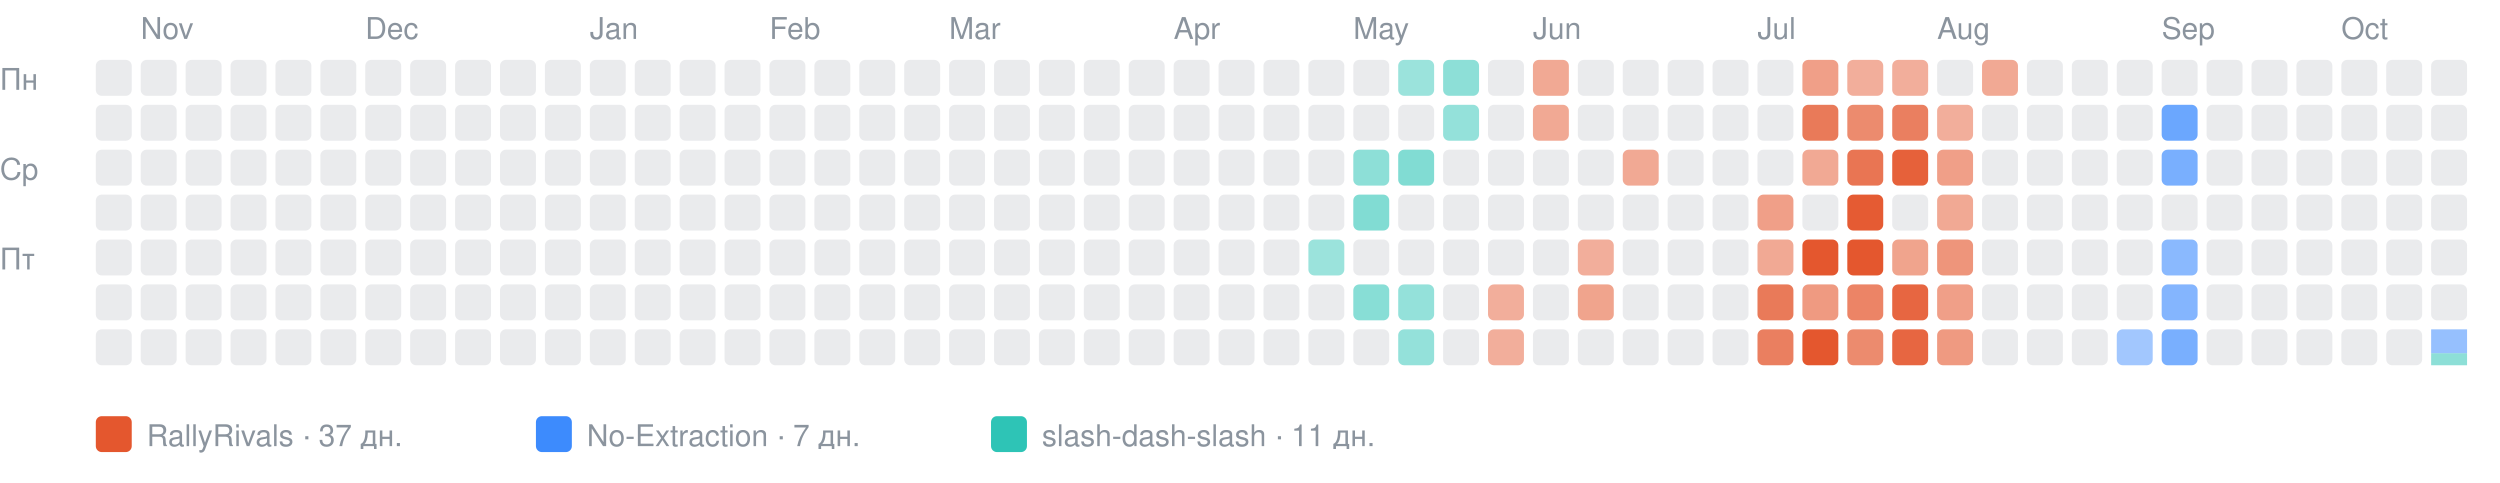
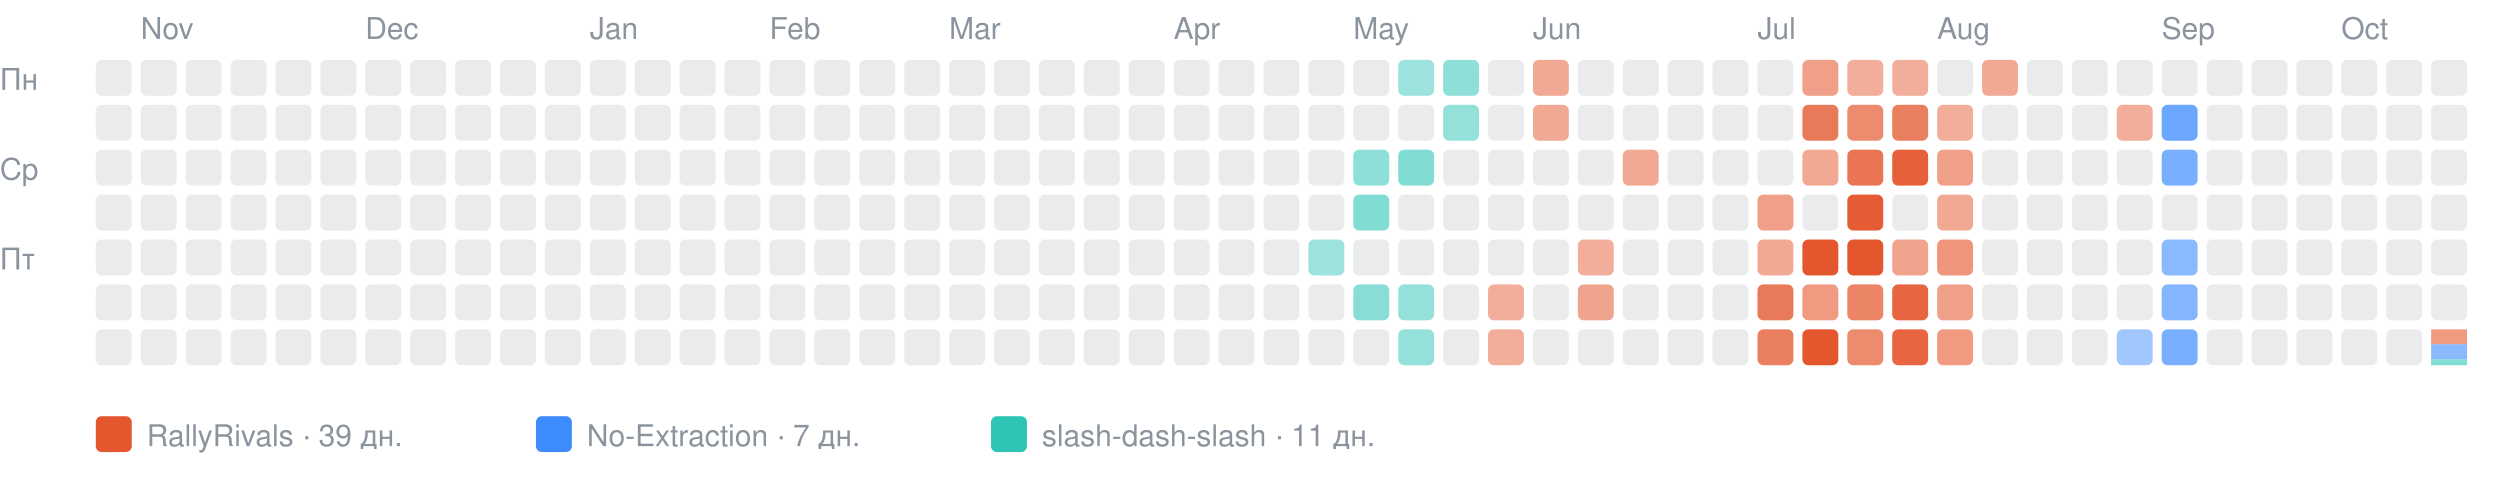
<svg xmlns="http://www.w3.org/2000/svg" width="835" height="161" viewBox="0 0 835 161" font-family="-apple-system,Segoe UI,Helvetica,Arial,sans-serif" font-size="10">
  <style>text{fill:#8b949e}</style>
  <text x="0" y="30">Пн</text>
  <text x="0" y="60">Ср</text>
  <text x="0" y="90">Пт</text>
  <rect x="32" y="20" width="12" height="12" rx="2" fill="#8b949e" fill-opacity="0.18" />
  <rect x="32" y="35" width="12" height="12" rx="2" fill="#8b949e" fill-opacity="0.18" />
  <rect x="32" y="50" width="12" height="12" rx="2" fill="#8b949e" fill-opacity="0.18" />
  <rect x="32" y="65" width="12" height="12" rx="2" fill="#8b949e" fill-opacity="0.18" />
  <rect x="32" y="80" width="12" height="12" rx="2" fill="#8b949e" fill-opacity="0.18" />
  <rect x="32" y="95" width="12" height="12" rx="2" fill="#8b949e" fill-opacity="0.18" />
  <rect x="32" y="110" width="12" height="12" rx="2" fill="#8b949e" fill-opacity="0.18" />
  <rect x="47" y="20" width="12" height="12" rx="2" fill="#8b949e" fill-opacity="0.18" />
  <rect x="47" y="35" width="12" height="12" rx="2" fill="#8b949e" fill-opacity="0.18" />
  <rect x="47" y="50" width="12" height="12" rx="2" fill="#8b949e" fill-opacity="0.18" />
  <rect x="47" y="65" width="12" height="12" rx="2" fill="#8b949e" fill-opacity="0.18" />
  <rect x="47" y="80" width="12" height="12" rx="2" fill="#8b949e" fill-opacity="0.18" />
  <text x="47" y="13">Nov</text>
  <rect x="47" y="95" width="12" height="12" rx="2" fill="#8b949e" fill-opacity="0.18" />
  <rect x="47" y="110" width="12" height="12" rx="2" fill="#8b949e" fill-opacity="0.18" />
  <rect x="62" y="20" width="12" height="12" rx="2" fill="#8b949e" fill-opacity="0.18" />
  <rect x="62" y="35" width="12" height="12" rx="2" fill="#8b949e" fill-opacity="0.18" />
  <rect x="62" y="50" width="12" height="12" rx="2" fill="#8b949e" fill-opacity="0.18" />
  <rect x="62" y="65" width="12" height="12" rx="2" fill="#8b949e" fill-opacity="0.18" />
  <rect x="62" y="80" width="12" height="12" rx="2" fill="#8b949e" fill-opacity="0.18" />
  <rect x="62" y="95" width="12" height="12" rx="2" fill="#8b949e" fill-opacity="0.18" />
  <rect x="62" y="110" width="12" height="12" rx="2" fill="#8b949e" fill-opacity="0.18" />
  <rect x="77" y="20" width="12" height="12" rx="2" fill="#8b949e" fill-opacity="0.18" />
  <rect x="77" y="35" width="12" height="12" rx="2" fill="#8b949e" fill-opacity="0.18" />
  <rect x="77" y="50" width="12" height="12" rx="2" fill="#8b949e" fill-opacity="0.18" />
  <rect x="77" y="65" width="12" height="12" rx="2" fill="#8b949e" fill-opacity="0.18" />
  <rect x="77" y="80" width="12" height="12" rx="2" fill="#8b949e" fill-opacity="0.18" />
  <rect x="77" y="95" width="12" height="12" rx="2" fill="#8b949e" fill-opacity="0.18" />
  <rect x="77" y="110" width="12" height="12" rx="2" fill="#8b949e" fill-opacity="0.18" />
  <rect x="92" y="20" width="12" height="12" rx="2" fill="#8b949e" fill-opacity="0.18" />
  <rect x="92" y="35" width="12" height="12" rx="2" fill="#8b949e" fill-opacity="0.18" />
  <rect x="92" y="50" width="12" height="12" rx="2" fill="#8b949e" fill-opacity="0.18" />
  <rect x="92" y="65" width="12" height="12" rx="2" fill="#8b949e" fill-opacity="0.18" />
  <rect x="92" y="80" width="12" height="12" rx="2" fill="#8b949e" fill-opacity="0.18" />
  <rect x="92" y="95" width="12" height="12" rx="2" fill="#8b949e" fill-opacity="0.18" />
  <rect x="92" y="110" width="12" height="12" rx="2" fill="#8b949e" fill-opacity="0.18" />
  <rect x="107" y="20" width="12" height="12" rx="2" fill="#8b949e" fill-opacity="0.18" />
  <rect x="107" y="35" width="12" height="12" rx="2" fill="#8b949e" fill-opacity="0.18" />
  <rect x="107" y="50" width="12" height="12" rx="2" fill="#8b949e" fill-opacity="0.18" />
  <rect x="107" y="65" width="12" height="12" rx="2" fill="#8b949e" fill-opacity="0.18" />
  <rect x="107" y="80" width="12" height="12" rx="2" fill="#8b949e" fill-opacity="0.18" />
  <rect x="107" y="95" width="12" height="12" rx="2" fill="#8b949e" fill-opacity="0.18" />
  <rect x="107" y="110" width="12" height="12" rx="2" fill="#8b949e" fill-opacity="0.18" />
  <text x="122" y="13">Dec</text>
  <rect x="122" y="20" width="12" height="12" rx="2" fill="#8b949e" fill-opacity="0.18" />
  <rect x="122" y="35" width="12" height="12" rx="2" fill="#8b949e" fill-opacity="0.18" />
  <rect x="122" y="50" width="12" height="12" rx="2" fill="#8b949e" fill-opacity="0.18" />
  <rect x="122" y="65" width="12" height="12" rx="2" fill="#8b949e" fill-opacity="0.18" />
  <rect x="122" y="80" width="12" height="12" rx="2" fill="#8b949e" fill-opacity="0.18" />
  <rect x="122" y="95" width="12" height="12" rx="2" fill="#8b949e" fill-opacity="0.18" />
  <rect x="122" y="110" width="12" height="12" rx="2" fill="#8b949e" fill-opacity="0.18" />
  <rect x="137" y="20" width="12" height="12" rx="2" fill="#8b949e" fill-opacity="0.18" />
  <rect x="137" y="35" width="12" height="12" rx="2" fill="#8b949e" fill-opacity="0.18" />
  <rect x="137" y="50" width="12" height="12" rx="2" fill="#8b949e" fill-opacity="0.18" />
  <rect x="137" y="65" width="12" height="12" rx="2" fill="#8b949e" fill-opacity="0.18" />
  <rect x="137" y="80" width="12" height="12" rx="2" fill="#8b949e" fill-opacity="0.18" />
  <rect x="137" y="95" width="12" height="12" rx="2" fill="#8b949e" fill-opacity="0.18" />
  <rect x="137" y="110" width="12" height="12" rx="2" fill="#8b949e" fill-opacity="0.18" />
  <rect x="152" y="20" width="12" height="12" rx="2" fill="#8b949e" fill-opacity="0.18" />
  <rect x="152" y="35" width="12" height="12" rx="2" fill="#8b949e" fill-opacity="0.18" />
  <rect x="152" y="50" width="12" height="12" rx="2" fill="#8b949e" fill-opacity="0.18" />
  <rect x="152" y="65" width="12" height="12" rx="2" fill="#8b949e" fill-opacity="0.18" />
  <rect x="152" y="80" width="12" height="12" rx="2" fill="#8b949e" fill-opacity="0.18" />
  <rect x="152" y="95" width="12" height="12" rx="2" fill="#8b949e" fill-opacity="0.18" />
  <rect x="152" y="110" width="12" height="12" rx="2" fill="#8b949e" fill-opacity="0.18" />
  <rect x="167" y="20" width="12" height="12" rx="2" fill="#8b949e" fill-opacity="0.18" />
  <rect x="167" y="35" width="12" height="12" rx="2" fill="#8b949e" fill-opacity="0.18" />
  <rect x="167" y="50" width="12" height="12" rx="2" fill="#8b949e" fill-opacity="0.18" />
  <rect x="167" y="65" width="12" height="12" rx="2" fill="#8b949e" fill-opacity="0.18" />
  <rect x="167" y="80" width="12" height="12" rx="2" fill="#8b949e" fill-opacity="0.18" />
  <rect x="167" y="95" width="12" height="12" rx="2" fill="#8b949e" fill-opacity="0.18" />
  <rect x="167" y="110" width="12" height="12" rx="2" fill="#8b949e" fill-opacity="0.18" />
  <rect x="182" y="20" width="12" height="12" rx="2" fill="#8b949e" fill-opacity="0.18" />
  <rect x="182" y="35" width="12" height="12" rx="2" fill="#8b949e" fill-opacity="0.18" />
  <rect x="182" y="50" width="12" height="12" rx="2" fill="#8b949e" fill-opacity="0.18" />
  <rect x="182" y="65" width="12" height="12" rx="2" fill="#8b949e" fill-opacity="0.18" />
  <rect x="182" y="80" width="12" height="12" rx="2" fill="#8b949e" fill-opacity="0.18" />
  <rect x="182" y="95" width="12" height="12" rx="2" fill="#8b949e" fill-opacity="0.18" />
  <rect x="182" y="110" width="12" height="12" rx="2" fill="#8b949e" fill-opacity="0.18" />
  <text x="197" y="13">Jan</text>
  <rect x="197" y="20" width="12" height="12" rx="2" fill="#8b949e" fill-opacity="0.18" />
  <rect x="197" y="35" width="12" height="12" rx="2" fill="#8b949e" fill-opacity="0.18" />
  <rect x="197" y="50" width="12" height="12" rx="2" fill="#8b949e" fill-opacity="0.18" />
  <rect x="197" y="65" width="12" height="12" rx="2" fill="#8b949e" fill-opacity="0.18" />
  <rect x="197" y="80" width="12" height="12" rx="2" fill="#8b949e" fill-opacity="0.18" />
  <rect x="197" y="95" width="12" height="12" rx="2" fill="#8b949e" fill-opacity="0.18" />
  <rect x="197" y="110" width="12" height="12" rx="2" fill="#8b949e" fill-opacity="0.18" />
  <rect x="212" y="20" width="12" height="12" rx="2" fill="#8b949e" fill-opacity="0.18" />
  <rect x="212" y="35" width="12" height="12" rx="2" fill="#8b949e" fill-opacity="0.18" />
  <rect x="212" y="50" width="12" height="12" rx="2" fill="#8b949e" fill-opacity="0.18" />
  <rect x="212" y="65" width="12" height="12" rx="2" fill="#8b949e" fill-opacity="0.18" />
  <rect x="212" y="80" width="12" height="12" rx="2" fill="#8b949e" fill-opacity="0.18" />
  <rect x="212" y="95" width="12" height="12" rx="2" fill="#8b949e" fill-opacity="0.18" />
  <rect x="212" y="110" width="12" height="12" rx="2" fill="#8b949e" fill-opacity="0.18" />
  <rect x="227" y="20" width="12" height="12" rx="2" fill="#8b949e" fill-opacity="0.18" />
  <rect x="227" y="35" width="12" height="12" rx="2" fill="#8b949e" fill-opacity="0.18" />
  <rect x="227" y="50" width="12" height="12" rx="2" fill="#8b949e" fill-opacity="0.18" />
  <rect x="227" y="65" width="12" height="12" rx="2" fill="#8b949e" fill-opacity="0.18" />
  <rect x="227" y="80" width="12" height="12" rx="2" fill="#8b949e" fill-opacity="0.18" />
  <rect x="227" y="95" width="12" height="12" rx="2" fill="#8b949e" fill-opacity="0.18" />
  <rect x="227" y="110" width="12" height="12" rx="2" fill="#8b949e" fill-opacity="0.18" />
  <rect x="242" y="20" width="12" height="12" rx="2" fill="#8b949e" fill-opacity="0.18" />
  <rect x="242" y="35" width="12" height="12" rx="2" fill="#8b949e" fill-opacity="0.18" />
  <rect x="242" y="50" width="12" height="12" rx="2" fill="#8b949e" fill-opacity="0.18" />
  <rect x="242" y="65" width="12" height="12" rx="2" fill="#8b949e" fill-opacity="0.18" />
  <rect x="242" y="80" width="12" height="12" rx="2" fill="#8b949e" fill-opacity="0.18" />
  <rect x="242" y="95" width="12" height="12" rx="2" fill="#8b949e" fill-opacity="0.18" />
  <rect x="242" y="110" width="12" height="12" rx="2" fill="#8b949e" fill-opacity="0.18" />
  <text x="257" y="13">Feb</text>
  <rect x="257" y="20" width="12" height="12" rx="2" fill="#8b949e" fill-opacity="0.18" />
  <rect x="257" y="35" width="12" height="12" rx="2" fill="#8b949e" fill-opacity="0.18" />
  <rect x="257" y="50" width="12" height="12" rx="2" fill="#8b949e" fill-opacity="0.18" />
  <rect x="257" y="65" width="12" height="12" rx="2" fill="#8b949e" fill-opacity="0.18" />
  <rect x="257" y="80" width="12" height="12" rx="2" fill="#8b949e" fill-opacity="0.18" />
  <rect x="257" y="95" width="12" height="12" rx="2" fill="#8b949e" fill-opacity="0.18" />
  <rect x="257" y="110" width="12" height="12" rx="2" fill="#8b949e" fill-opacity="0.18" />
  <rect x="272" y="20" width="12" height="12" rx="2" fill="#8b949e" fill-opacity="0.18" />
  <rect x="272" y="35" width="12" height="12" rx="2" fill="#8b949e" fill-opacity="0.18" />
  <rect x="272" y="50" width="12" height="12" rx="2" fill="#8b949e" fill-opacity="0.18" />
  <rect x="272" y="65" width="12" height="12" rx="2" fill="#8b949e" fill-opacity="0.18" />
  <rect x="272" y="80" width="12" height="12" rx="2" fill="#8b949e" fill-opacity="0.18" />
  <rect x="272" y="95" width="12" height="12" rx="2" fill="#8b949e" fill-opacity="0.18" />
  <rect x="272" y="110" width="12" height="12" rx="2" fill="#8b949e" fill-opacity="0.18" />
  <rect x="287" y="20" width="12" height="12" rx="2" fill="#8b949e" fill-opacity="0.18" />
  <rect x="287" y="35" width="12" height="12" rx="2" fill="#8b949e" fill-opacity="0.18" />
  <rect x="287" y="50" width="12" height="12" rx="2" fill="#8b949e" fill-opacity="0.18" />
  <rect x="287" y="65" width="12" height="12" rx="2" fill="#8b949e" fill-opacity="0.18" />
  <rect x="287" y="80" width="12" height="12" rx="2" fill="#8b949e" fill-opacity="0.18" />
  <rect x="287" y="95" width="12" height="12" rx="2" fill="#8b949e" fill-opacity="0.18" />
  <rect x="287" y="110" width="12" height="12" rx="2" fill="#8b949e" fill-opacity="0.18" />
  <rect x="302" y="20" width="12" height="12" rx="2" fill="#8b949e" fill-opacity="0.18" />
  <rect x="302" y="35" width="12" height="12" rx="2" fill="#8b949e" fill-opacity="0.18" />
  <rect x="302" y="50" width="12" height="12" rx="2" fill="#8b949e" fill-opacity="0.18" />
  <rect x="302" y="65" width="12" height="12" rx="2" fill="#8b949e" fill-opacity="0.18" />
  <rect x="302" y="80" width="12" height="12" rx="2" fill="#8b949e" fill-opacity="0.18" />
  <rect x="302" y="95" width="12" height="12" rx="2" fill="#8b949e" fill-opacity="0.18" />
  <rect x="302" y="110" width="12" height="12" rx="2" fill="#8b949e" fill-opacity="0.18" />
  <text x="317" y="13">Mar</text>
  <rect x="317" y="20" width="12" height="12" rx="2" fill="#8b949e" fill-opacity="0.18" />
  <rect x="317" y="35" width="12" height="12" rx="2" fill="#8b949e" fill-opacity="0.18" />
  <rect x="317" y="50" width="12" height="12" rx="2" fill="#8b949e" fill-opacity="0.18" />
  <rect x="317" y="65" width="12" height="12" rx="2" fill="#8b949e" fill-opacity="0.18" />
  <rect x="317" y="80" width="12" height="12" rx="2" fill="#8b949e" fill-opacity="0.18" />
  <rect x="317" y="95" width="12" height="12" rx="2" fill="#8b949e" fill-opacity="0.18" />
  <rect x="317" y="110" width="12" height="12" rx="2" fill="#8b949e" fill-opacity="0.18" />
  <rect x="332" y="20" width="12" height="12" rx="2" fill="#8b949e" fill-opacity="0.18" />
  <rect x="332" y="35" width="12" height="12" rx="2" fill="#8b949e" fill-opacity="0.18" />
  <rect x="332" y="50" width="12" height="12" rx="2" fill="#8b949e" fill-opacity="0.18" />
  <rect x="332" y="65" width="12" height="12" rx="2" fill="#8b949e" fill-opacity="0.18" />
  <rect x="332" y="80" width="12" height="12" rx="2" fill="#8b949e" fill-opacity="0.18" />
  <rect x="332" y="95" width="12" height="12" rx="2" fill="#8b949e" fill-opacity="0.18" />
  <rect x="332" y="110" width="12" height="12" rx="2" fill="#8b949e" fill-opacity="0.18" />
  <rect x="347" y="20" width="12" height="12" rx="2" fill="#8b949e" fill-opacity="0.18" />
  <rect x="347" y="35" width="12" height="12" rx="2" fill="#8b949e" fill-opacity="0.18" />
  <rect x="347" y="50" width="12" height="12" rx="2" fill="#8b949e" fill-opacity="0.18" />
  <rect x="347" y="65" width="12" height="12" rx="2" fill="#8b949e" fill-opacity="0.18" />
  <rect x="347" y="80" width="12" height="12" rx="2" fill="#8b949e" fill-opacity="0.18" />
  <rect x="347" y="95" width="12" height="12" rx="2" fill="#8b949e" fill-opacity="0.18" />
  <rect x="347" y="110" width="12" height="12" rx="2" fill="#8b949e" fill-opacity="0.18" />
  <rect x="362" y="20" width="12" height="12" rx="2" fill="#8b949e" fill-opacity="0.18" />
  <rect x="362" y="35" width="12" height="12" rx="2" fill="#8b949e" fill-opacity="0.18" />
  <rect x="362" y="50" width="12" height="12" rx="2" fill="#8b949e" fill-opacity="0.18" />
  <rect x="362" y="65" width="12" height="12" rx="2" fill="#8b949e" fill-opacity="0.18" />
  <rect x="362" y="80" width="12" height="12" rx="2" fill="#8b949e" fill-opacity="0.18" />
  <rect x="362" y="95" width="12" height="12" rx="2" fill="#8b949e" fill-opacity="0.18" />
  <rect x="362" y="110" width="12" height="12" rx="2" fill="#8b949e" fill-opacity="0.18" />
  <rect x="377" y="20" width="12" height="12" rx="2" fill="#8b949e" fill-opacity="0.18" />
  <rect x="377" y="35" width="12" height="12" rx="2" fill="#8b949e" fill-opacity="0.18" />
  <rect x="377" y="50" width="12" height="12" rx="2" fill="#8b949e" fill-opacity="0.18" />
  <rect x="377" y="65" width="12" height="12" rx="2" fill="#8b949e" fill-opacity="0.18" />
  <rect x="377" y="80" width="12" height="12" rx="2" fill="#8b949e" fill-opacity="0.18" />
  <rect x="377" y="95" width="12" height="12" rx="2" fill="#8b949e" fill-opacity="0.18" />
  <rect x="377" y="110" width="12" height="12" rx="2" fill="#8b949e" fill-opacity="0.18" />
  <text x="392" y="13">Apr</text>
  <rect x="392" y="20" width="12" height="12" rx="2" fill="#8b949e" fill-opacity="0.18" />
  <rect x="392" y="35" width="12" height="12" rx="2" fill="#8b949e" fill-opacity="0.18" />
  <rect x="392" y="50" width="12" height="12" rx="2" fill="#8b949e" fill-opacity="0.18" />
  <rect x="392" y="65" width="12" height="12" rx="2" fill="#8b949e" fill-opacity="0.18" />
  <rect x="392" y="80" width="12" height="12" rx="2" fill="#8b949e" fill-opacity="0.18" />
  <rect x="392" y="95" width="12" height="12" rx="2" fill="#8b949e" fill-opacity="0.18" />
  <rect x="392" y="110" width="12" height="12" rx="2" fill="#8b949e" fill-opacity="0.18" />
  <rect x="407" y="20" width="12" height="12" rx="2" fill="#8b949e" fill-opacity="0.18" />
  <rect x="407" y="35" width="12" height="12" rx="2" fill="#8b949e" fill-opacity="0.18" />
  <rect x="407" y="50" width="12" height="12" rx="2" fill="#8b949e" fill-opacity="0.18" />
  <rect x="407" y="65" width="12" height="12" rx="2" fill="#8b949e" fill-opacity="0.18" />
  <rect x="407" y="80" width="12" height="12" rx="2" fill="#8b949e" fill-opacity="0.18" />
  <rect x="407" y="95" width="12" height="12" rx="2" fill="#8b949e" fill-opacity="0.18" />
  <rect x="407" y="110" width="12" height="12" rx="2" fill="#8b949e" fill-opacity="0.18" />
  <rect x="422" y="20" width="12" height="12" rx="2" fill="#8b949e" fill-opacity="0.18" />
  <rect x="422" y="35" width="12" height="12" rx="2" fill="#8b949e" fill-opacity="0.18" />
  <rect x="422" y="50" width="12" height="12" rx="2" fill="#8b949e" fill-opacity="0.18" />
  <rect x="422" y="65" width="12" height="12" rx="2" fill="#8b949e" fill-opacity="0.18" />
  <rect x="422" y="80" width="12" height="12" rx="2" fill="#8b949e" fill-opacity="0.18" />
  <rect x="422" y="95" width="12" height="12" rx="2" fill="#8b949e" fill-opacity="0.18" />
  <rect x="422" y="110" width="12" height="12" rx="2" fill="#8b949e" fill-opacity="0.18" />
  <rect x="437" y="20" width="12" height="12" rx="2" fill="#8b949e" fill-opacity="0.18" />
  <rect x="437" y="35" width="12" height="12" rx="2" fill="#8b949e" fill-opacity="0.18" />
  <rect x="437" y="50" width="12" height="12" rx="2" fill="#8b949e" fill-opacity="0.18" />
  <rect x="437" y="65" width="12" height="12" rx="2" fill="#8b949e" fill-opacity="0.18" />
  <g>
    <rect x="437" y="80" width="12" height="12" rx="2" fill="#2ec4b6" fill-opacity="0.48" />
  </g>
  <rect x="437" y="95" width="12" height="12" rx="2" fill="#8b949e" fill-opacity="0.18" />
  <rect x="437" y="110" width="12" height="12" rx="2" fill="#8b949e" fill-opacity="0.18" />
  <text x="452" y="13">May</text>
  <rect x="452" y="20" width="12" height="12" rx="2" fill="#8b949e" fill-opacity="0.18" />
  <rect x="452" y="35" width="12" height="12" rx="2" fill="#8b949e" fill-opacity="0.18" />
  <g>
    <rect x="452" y="50" width="12" height="12" rx="2" fill="#2ec4b6" fill-opacity="0.54" />
  </g>
  <g>
    <rect x="452" y="65" width="12" height="12" rx="2" fill="#2ec4b6" fill-opacity="0.60" />
  </g>
  <rect x="452" y="80" width="12" height="12" rx="2" fill="#8b949e" fill-opacity="0.18" />
  <g>
    <rect x="452" y="95" width="12" height="12" rx="2" fill="#2ec4b6" fill-opacity="0.57" />
  </g>
  <rect x="452" y="110" width="12" height="12" rx="2" fill="#8b949e" fill-opacity="0.18" />
  <g>
    <rect x="467" y="20" width="12" height="12" rx="2" fill="#2ec4b6" fill-opacity="0.48" />
  </g>
  <rect x="467" y="35" width="12" height="12" rx="2" fill="#8b949e" fill-opacity="0.18" />
  <g>
    <rect x="467" y="50" width="12" height="12" rx="2" fill="#2ec4b6" fill-opacity="0.60" />
  </g>
  <rect x="467" y="65" width="12" height="12" rx="2" fill="#8b949e" fill-opacity="0.18" />
  <rect x="467" y="80" width="12" height="12" rx="2" fill="#8b949e" fill-opacity="0.18" />
  <g>
    <rect x="467" y="95" width="12" height="12" rx="2" fill="#2ec4b6" fill-opacity="0.51" />
  </g>
  <g>
    <rect x="467" y="110" width="12" height="12" rx="2" fill="#2ec4b6" fill-opacity="0.51" />
  </g>
  <g>
    <rect x="482" y="20" width="12" height="12" rx="2" fill="#2ec4b6" fill-opacity="0.54" />
  </g>
  <g>
    <rect x="482" y="35" width="12" height="12" rx="2" fill="#2ec4b6" fill-opacity="0.51" />
  </g>
  <rect x="482" y="50" width="12" height="12" rx="2" fill="#8b949e" fill-opacity="0.18" />
  <rect x="482" y="65" width="12" height="12" rx="2" fill="#8b949e" fill-opacity="0.18" />
  <rect x="482" y="80" width="12" height="12" rx="2" fill="#8b949e" fill-opacity="0.18" />
  <rect x="482" y="95" width="12" height="12" rx="2" fill="#8b949e" fill-opacity="0.18" />
  <rect x="482" y="110" width="12" height="12" rx="2" fill="#8b949e" fill-opacity="0.18" />
  <rect x="497" y="20" width="12" height="12" rx="2" fill="#8b949e" fill-opacity="0.18" />
  <rect x="497" y="35" width="12" height="12" rx="2" fill="#8b949e" fill-opacity="0.18" />
  <rect x="497" y="50" width="12" height="12" rx="2" fill="#8b949e" fill-opacity="0.18" />
  <rect x="497" y="65" width="12" height="12" rx="2" fill="#8b949e" fill-opacity="0.18" />
  <rect x="497" y="80" width="12" height="12" rx="2" fill="#8b949e" fill-opacity="0.18" />
  <g>
    <rect x="497" y="95" width="12" height="12" rx="2" fill="#e4572e" fill-opacity="0.48" />
  </g>
  <g>
    <rect x="497" y="110" width="12" height="12" rx="2" fill="#e4572e" fill-opacity="0.48" />
  </g>
  <text x="512" y="13">Jun</text>
  <g>
    <rect x="512" y="20" width="12" height="12" rx="2" fill="#e4572e" fill-opacity="0.51" />
  </g>
  <g>
    <rect x="512" y="35" width="12" height="12" rx="2" fill="#e4572e" fill-opacity="0.51" />
  </g>
  <rect x="512" y="50" width="12" height="12" rx="2" fill="#8b949e" fill-opacity="0.18" />
  <rect x="512" y="65" width="12" height="12" rx="2" fill="#8b949e" fill-opacity="0.18" />
  <rect x="512" y="80" width="12" height="12" rx="2" fill="#8b949e" fill-opacity="0.18" />
  <rect x="512" y="95" width="12" height="12" rx="2" fill="#8b949e" fill-opacity="0.18" />
  <rect x="512" y="110" width="12" height="12" rx="2" fill="#8b949e" fill-opacity="0.18" />
  <rect x="527" y="20" width="12" height="12" rx="2" fill="#8b949e" fill-opacity="0.18" />
  <rect x="527" y="35" width="12" height="12" rx="2" fill="#8b949e" fill-opacity="0.18" />
  <rect x="527" y="50" width="12" height="12" rx="2" fill="#8b949e" fill-opacity="0.18" />
  <rect x="527" y="65" width="12" height="12" rx="2" fill="#8b949e" fill-opacity="0.18" />
  <g>
    <rect x="527" y="80" width="12" height="12" rx="2" fill="#e4572e" fill-opacity="0.48" />
  </g>
  <g>
    <rect x="527" y="95" width="12" height="12" rx="2" fill="#e4572e" fill-opacity="0.54" />
  </g>
  <rect x="527" y="110" width="12" height="12" rx="2" fill="#8b949e" fill-opacity="0.18" />
  <rect x="542" y="20" width="12" height="12" rx="2" fill="#8b949e" fill-opacity="0.18" />
  <rect x="542" y="35" width="12" height="12" rx="2" fill="#8b949e" fill-opacity="0.18" />
  <g>
    <rect x="542" y="50" width="12" height="12" rx="2" fill="#e4572e" fill-opacity="0.51" />
  </g>
  <rect x="542" y="65" width="12" height="12" rx="2" fill="#8b949e" fill-opacity="0.18" />
  <rect x="542" y="80" width="12" height="12" rx="2" fill="#8b949e" fill-opacity="0.18" />
  <rect x="542" y="95" width="12" height="12" rx="2" fill="#8b949e" fill-opacity="0.18" />
  <rect x="542" y="110" width="12" height="12" rx="2" fill="#8b949e" fill-opacity="0.18" />
  <rect x="557" y="20" width="12" height="12" rx="2" fill="#8b949e" fill-opacity="0.18" />
  <rect x="557" y="35" width="12" height="12" rx="2" fill="#8b949e" fill-opacity="0.18" />
  <rect x="557" y="50" width="12" height="12" rx="2" fill="#8b949e" fill-opacity="0.18" />
  <rect x="557" y="65" width="12" height="12" rx="2" fill="#8b949e" fill-opacity="0.18" />
  <rect x="557" y="80" width="12" height="12" rx="2" fill="#8b949e" fill-opacity="0.18" />
  <rect x="557" y="95" width="12" height="12" rx="2" fill="#8b949e" fill-opacity="0.18" />
  <rect x="557" y="110" width="12" height="12" rx="2" fill="#8b949e" fill-opacity="0.18" />
  <rect x="572" y="20" width="12" height="12" rx="2" fill="#8b949e" fill-opacity="0.18" />
  <rect x="572" y="35" width="12" height="12" rx="2" fill="#8b949e" fill-opacity="0.18" />
  <rect x="572" y="50" width="12" height="12" rx="2" fill="#8b949e" fill-opacity="0.18" />
  <rect x="572" y="65" width="12" height="12" rx="2" fill="#8b949e" fill-opacity="0.18" />
  <rect x="572" y="80" width="12" height="12" rx="2" fill="#8b949e" fill-opacity="0.18" />
  <rect x="572" y="95" width="12" height="12" rx="2" fill="#8b949e" fill-opacity="0.18" />
  <rect x="572" y="110" width="12" height="12" rx="2" fill="#8b949e" fill-opacity="0.18" />
  <text x="587" y="13">Jul</text>
  <rect x="587" y="20" width="12" height="12" rx="2" fill="#8b949e" fill-opacity="0.18" />
  <rect x="587" y="35" width="12" height="12" rx="2" fill="#8b949e" fill-opacity="0.18" />
  <rect x="587" y="50" width="12" height="12" rx="2" fill="#8b949e" fill-opacity="0.18" />
  <g>
    <rect x="587" y="65" width="12" height="12" rx="2" fill="#e4572e" fill-opacity="0.57" />
  </g>
  <g>
    <rect x="587" y="80" width="12" height="12" rx="2" fill="#e4572e" fill-opacity="0.51" />
  </g>
  <g>
    <rect x="587" y="95" width="12" height="12" rx="2" fill="#e4572e" fill-opacity="0.79" />
  </g>
  <g>
    <rect x="587" y="110" width="12" height="12" rx="2" fill="#e4572e" fill-opacity="0.76" />
  </g>
  <g>
    <rect x="602" y="20" width="12" height="12" rx="2" fill="#e4572e" fill-opacity="0.57" />
  </g>
  <g>
    <rect x="602" y="35" width="12" height="12" rx="2" fill="#e4572e" fill-opacity="0.79" />
  </g>
  <g>
    <rect x="602" y="50" width="12" height="12" rx="2" fill="#e4572e" fill-opacity="0.51" />
  </g>
  <rect x="602" y="65" width="12" height="12" rx="2" fill="#8b949e" fill-opacity="0.18" />
  <g>
    <rect x="602" y="80" width="12" height="12" rx="2" fill="#e4572e" fill-opacity="1.00" />
  </g>
  <g>
    <rect x="602" y="95" width="12" height="12" rx="2" fill="#e4572e" fill-opacity="0.60" />
  </g>
  <g>
    <rect x="602" y="110" width="12" height="12" rx="2" fill="#e4572e" fill-opacity="1.00" />
  </g>
  <g>
    <rect x="617" y="20" width="12" height="12" rx="2" fill="#e4572e" fill-opacity="0.48" />
  </g>
  <g>
    <rect x="617" y="35" width="12" height="12" rx="2" fill="#e4572e" fill-opacity="0.69" />
  </g>
  <g>
    <rect x="617" y="50" width="12" height="12" rx="2" fill="#e4572e" fill-opacity="0.82" />
  </g>
  <g>
    <rect x="617" y="65" width="12" height="12" rx="2" fill="#e4572e" fill-opacity="0.97" />
  </g>
  <g>
    <rect x="617" y="80" width="12" height="12" rx="2" fill="#e4572e" fill-opacity="1.00" />
  </g>
  <g>
    <rect x="617" y="95" width="12" height="12" rx="2" fill="#e4572e" fill-opacity="0.73" />
  </g>
  <g>
    <rect x="617" y="110" width="12" height="12" rx="2" fill="#e4572e" fill-opacity="0.69" />
  </g>
  <g>
    <rect x="632" y="20" width="12" height="12" rx="2" fill="#e4572e" fill-opacity="0.48" />
  </g>
  <g>
    <rect x="632" y="35" width="12" height="12" rx="2" fill="#e4572e" fill-opacity="0.76" />
  </g>
  <g>
    <rect x="632" y="50" width="12" height="12" rx="2" fill="#e4572e" fill-opacity="0.94" />
  </g>
  <rect x="632" y="65" width="12" height="12" rx="2" fill="#8b949e" fill-opacity="0.18" />
  <g>
    <rect x="632" y="80" width="12" height="12" rx="2" fill="#e4572e" fill-opacity="0.54" />
  </g>
  <g>
    <rect x="632" y="95" width="12" height="12" rx="2" fill="#e4572e" fill-opacity="0.91" />
  </g>
  <g>
    <rect x="632" y="110" width="12" height="12" rx="2" fill="#e4572e" fill-opacity="0.91" />
  </g>
  <text x="647" y="13">Aug</text>
  <rect x="647" y="20" width="12" height="12" rx="2" fill="#8b949e" fill-opacity="0.18" />
  <g>
    <rect x="647" y="35" width="12" height="12" rx="2" fill="#e4572e" fill-opacity="0.48" />
  </g>
  <g>
    <rect x="647" y="50" width="12" height="12" rx="2" fill="#e4572e" fill-opacity="0.57" />
  </g>
  <g>
    <rect x="647" y="65" width="12" height="12" rx="2" fill="#e4572e" fill-opacity="0.51" />
  </g>
  <g>
    <rect x="647" y="80" width="12" height="12" rx="2" fill="#e4572e" fill-opacity="0.63" />
  </g>
  <g>
    <rect x="647" y="95" width="12" height="12" rx="2" fill="#e4572e" fill-opacity="0.57" />
  </g>
  <g>
    <rect x="647" y="110" width="12" height="12" rx="2" fill="#e4572e" fill-opacity="0.60" />
  </g>
  <g>
    <rect x="662" y="20" width="12" height="12" rx="2" fill="#e4572e" fill-opacity="0.51" />
  </g>
  <rect x="662" y="35" width="12" height="12" rx="2" fill="#8b949e" fill-opacity="0.18" />
  <rect x="662" y="50" width="12" height="12" rx="2" fill="#8b949e" fill-opacity="0.18" />
  <rect x="662" y="65" width="12" height="12" rx="2" fill="#8b949e" fill-opacity="0.18" />
  <rect x="662" y="80" width="12" height="12" rx="2" fill="#8b949e" fill-opacity="0.18" />
  <rect x="662" y="95" width="12" height="12" rx="2" fill="#8b949e" fill-opacity="0.18" />
  <rect x="662" y="110" width="12" height="12" rx="2" fill="#8b949e" fill-opacity="0.18" />
  <rect x="677" y="20" width="12" height="12" rx="2" fill="#8b949e" fill-opacity="0.18" />
  <rect x="677" y="35" width="12" height="12" rx="2" fill="#8b949e" fill-opacity="0.18" />
  <rect x="677" y="50" width="12" height="12" rx="2" fill="#8b949e" fill-opacity="0.18" />
  <rect x="677" y="65" width="12" height="12" rx="2" fill="#8b949e" fill-opacity="0.18" />
  <rect x="677" y="80" width="12" height="12" rx="2" fill="#8b949e" fill-opacity="0.18" />
  <rect x="677" y="95" width="12" height="12" rx="2" fill="#8b949e" fill-opacity="0.18" />
  <rect x="677" y="110" width="12" height="12" rx="2" fill="#8b949e" fill-opacity="0.18" />
  <rect x="692" y="20" width="12" height="12" rx="2" fill="#8b949e" fill-opacity="0.18" />
  <rect x="692" y="35" width="12" height="12" rx="2" fill="#8b949e" fill-opacity="0.18" />
  <rect x="692" y="50" width="12" height="12" rx="2" fill="#8b949e" fill-opacity="0.18" />
  <rect x="692" y="65" width="12" height="12" rx="2" fill="#8b949e" fill-opacity="0.18" />
  <rect x="692" y="80" width="12" height="12" rx="2" fill="#8b949e" fill-opacity="0.18" />
  <rect x="692" y="95" width="12" height="12" rx="2" fill="#8b949e" fill-opacity="0.18" />
  <rect x="692" y="110" width="12" height="12" rx="2" fill="#8b949e" fill-opacity="0.18" />
  <rect x="707" y="20" width="12" height="12" rx="2" fill="#8b949e" fill-opacity="0.18" />
-   <rect x="707" y="35" width="12" height="12" rx="2" fill="#8b949e" fill-opacity="0.18" />
+   <g>
+     <rect x="707" y="35" width="12" height="12" rx="2" fill="#e4572e" fill-opacity="0.48" />
+   </g>
  <rect x="707" y="50" width="12" height="12" rx="2" fill="#8b949e" fill-opacity="0.18" />
  <rect x="707" y="65" width="12" height="12" rx="2" fill="#8b949e" fill-opacity="0.18" />
  <rect x="707" y="80" width="12" height="12" rx="2" fill="#8b949e" fill-opacity="0.18" />
  <rect x="707" y="95" width="12" height="12" rx="2" fill="#8b949e" fill-opacity="0.18" />
  <g>
    <rect x="707" y="110" width="12" height="12" rx="2" fill="#3d8bfd" fill-opacity="0.48" />
  </g>
  <text x="722" y="13">Sep</text>
  <rect x="722" y="20" width="12" height="12" rx="2" fill="#8b949e" fill-opacity="0.18" />
  <g>
    <rect x="722" y="35" width="12" height="12" rx="2" fill="#3d8bfd" fill-opacity="0.76" />
  </g>
  <g>
    <rect x="722" y="50" width="12" height="12" rx="2" fill="#3d8bfd" fill-opacity="0.69" />
  </g>
  <rect x="722" y="65" width="12" height="12" rx="2" fill="#8b949e" fill-opacity="0.18" />
  <g>
    <rect x="722" y="80" width="12" height="12" rx="2" fill="#3d8bfd" fill-opacity="0.60" />
  </g>
  <g>
    <rect x="722" y="95" width="12" height="12" rx="2" fill="#3d8bfd" fill-opacity="0.63" />
  </g>
  <g>
    <rect x="722" y="110" width="12" height="12" rx="2" fill="#3d8bfd" fill-opacity="0.69" />
  </g>
  <rect x="737" y="20" width="12" height="12" rx="2" fill="#8b949e" fill-opacity="0.18" />
  <rect x="737" y="35" width="12" height="12" rx="2" fill="#8b949e" fill-opacity="0.18" />
  <rect x="737" y="50" width="12" height="12" rx="2" fill="#8b949e" fill-opacity="0.18" />
  <rect x="737" y="65" width="12" height="12" rx="2" fill="#8b949e" fill-opacity="0.18" />
  <rect x="737" y="80" width="12" height="12" rx="2" fill="#8b949e" fill-opacity="0.18" />
  <rect x="737" y="95" width="12" height="12" rx="2" fill="#8b949e" fill-opacity="0.18" />
  <rect x="737" y="110" width="12" height="12" rx="2" fill="#8b949e" fill-opacity="0.18" />
  <rect x="752" y="20" width="12" height="12" rx="2" fill="#8b949e" fill-opacity="0.18" />
  <rect x="752" y="35" width="12" height="12" rx="2" fill="#8b949e" fill-opacity="0.18" />
  <rect x="752" y="50" width="12" height="12" rx="2" fill="#8b949e" fill-opacity="0.18" />
  <rect x="752" y="65" width="12" height="12" rx="2" fill="#8b949e" fill-opacity="0.18" />
  <rect x="752" y="80" width="12" height="12" rx="2" fill="#8b949e" fill-opacity="0.18" />
  <rect x="752" y="95" width="12" height="12" rx="2" fill="#8b949e" fill-opacity="0.18" />
  <rect x="752" y="110" width="12" height="12" rx="2" fill="#8b949e" fill-opacity="0.18" />
  <rect x="767" y="20" width="12" height="12" rx="2" fill="#8b949e" fill-opacity="0.18" />
  <rect x="767" y="35" width="12" height="12" rx="2" fill="#8b949e" fill-opacity="0.18" />
  <rect x="767" y="50" width="12" height="12" rx="2" fill="#8b949e" fill-opacity="0.18" />
  <rect x="767" y="65" width="12" height="12" rx="2" fill="#8b949e" fill-opacity="0.18" />
  <rect x="767" y="80" width="12" height="12" rx="2" fill="#8b949e" fill-opacity="0.18" />
  <rect x="767" y="95" width="12" height="12" rx="2" fill="#8b949e" fill-opacity="0.18" />
  <rect x="767" y="110" width="12" height="12" rx="2" fill="#8b949e" fill-opacity="0.18" />
  <text x="782" y="13">Oct</text>
  <rect x="782" y="20" width="12" height="12" rx="2" fill="#8b949e" fill-opacity="0.18" />
  <rect x="782" y="35" width="12" height="12" rx="2" fill="#8b949e" fill-opacity="0.18" />
  <rect x="782" y="50" width="12" height="12" rx="2" fill="#8b949e" fill-opacity="0.18" />
  <rect x="782" y="65" width="12" height="12" rx="2" fill="#8b949e" fill-opacity="0.18" />
  <rect x="782" y="80" width="12" height="12" rx="2" fill="#8b949e" fill-opacity="0.18" />
  <rect x="782" y="95" width="12" height="12" rx="2" fill="#8b949e" fill-opacity="0.18" />
  <rect x="782" y="110" width="12" height="12" rx="2" fill="#8b949e" fill-opacity="0.18" />
  <rect x="797" y="20" width="12" height="12" rx="2" fill="#8b949e" fill-opacity="0.18" />
  <rect x="797" y="35" width="12" height="12" rx="2" fill="#8b949e" fill-opacity="0.18" />
  <rect x="797" y="50" width="12" height="12" rx="2" fill="#8b949e" fill-opacity="0.18" />
  <rect x="797" y="65" width="12" height="12" rx="2" fill="#8b949e" fill-opacity="0.18" />
  <rect x="797" y="80" width="12" height="12" rx="2" fill="#8b949e" fill-opacity="0.18" />
  <rect x="797" y="95" width="12" height="12" rx="2" fill="#8b949e" fill-opacity="0.18" />
  <rect x="797" y="110" width="12" height="12" rx="2" fill="#8b949e" fill-opacity="0.18" />
  <rect x="812" y="20" width="12" height="12" rx="2" fill="#8b949e" fill-opacity="0.18" />
  <rect x="812" y="35" width="12" height="12" rx="2" fill="#8b949e" fill-opacity="0.18" />
  <rect x="812" y="50" width="12" height="12" rx="2" fill="#8b949e" fill-opacity="0.18" />
  <rect x="812" y="65" width="12" height="12" rx="2" fill="#8b949e" fill-opacity="0.18" />
  <rect x="812" y="80" width="12" height="12" rx="2" fill="#8b949e" fill-opacity="0.18" />
  <rect x="812" y="95" width="12" height="12" rx="2" fill="#8b949e" fill-opacity="0.18" />
  <g>
-     <rect x="812" y="110" width="12" height="8" fill="#3d8bfd" fill-opacity="0.54" />
-     <rect x="812" y="118" width="12" height="4" fill="#2ec4b6" fill-opacity="0.54" />
+     <rect x="812" y="110" width="12" height="5" fill="#e4572e" fill-opacity="0.60" />
+     <rect x="812" y="115" width="12" height="5" fill="#3d8bfd" fill-opacity="0.60" />
+     <rect x="812" y="120" width="12" height="2" fill="#2ec4b6" fill-opacity="0.60" />
  </g>
  <rect x="32" y="139" width="12" height="12" rx="2" fill="#e4572e" />
-   <text x="49" y="149">RallyRivals · 37 дн.</text>
+   <text x="49" y="149">RallyRivals · 39 дн.</text>
  <rect x="179" y="139" width="12" height="12" rx="2" fill="#3d8bfd" />
  <text x="196" y="149">No-Extraction · 7 дн.</text>
  <rect x="331" y="139" width="12" height="12" rx="2" fill="#2ec4b6" />
  <text x="348" y="149">slash-dash-slash · 11 дн.</text>
</svg>
